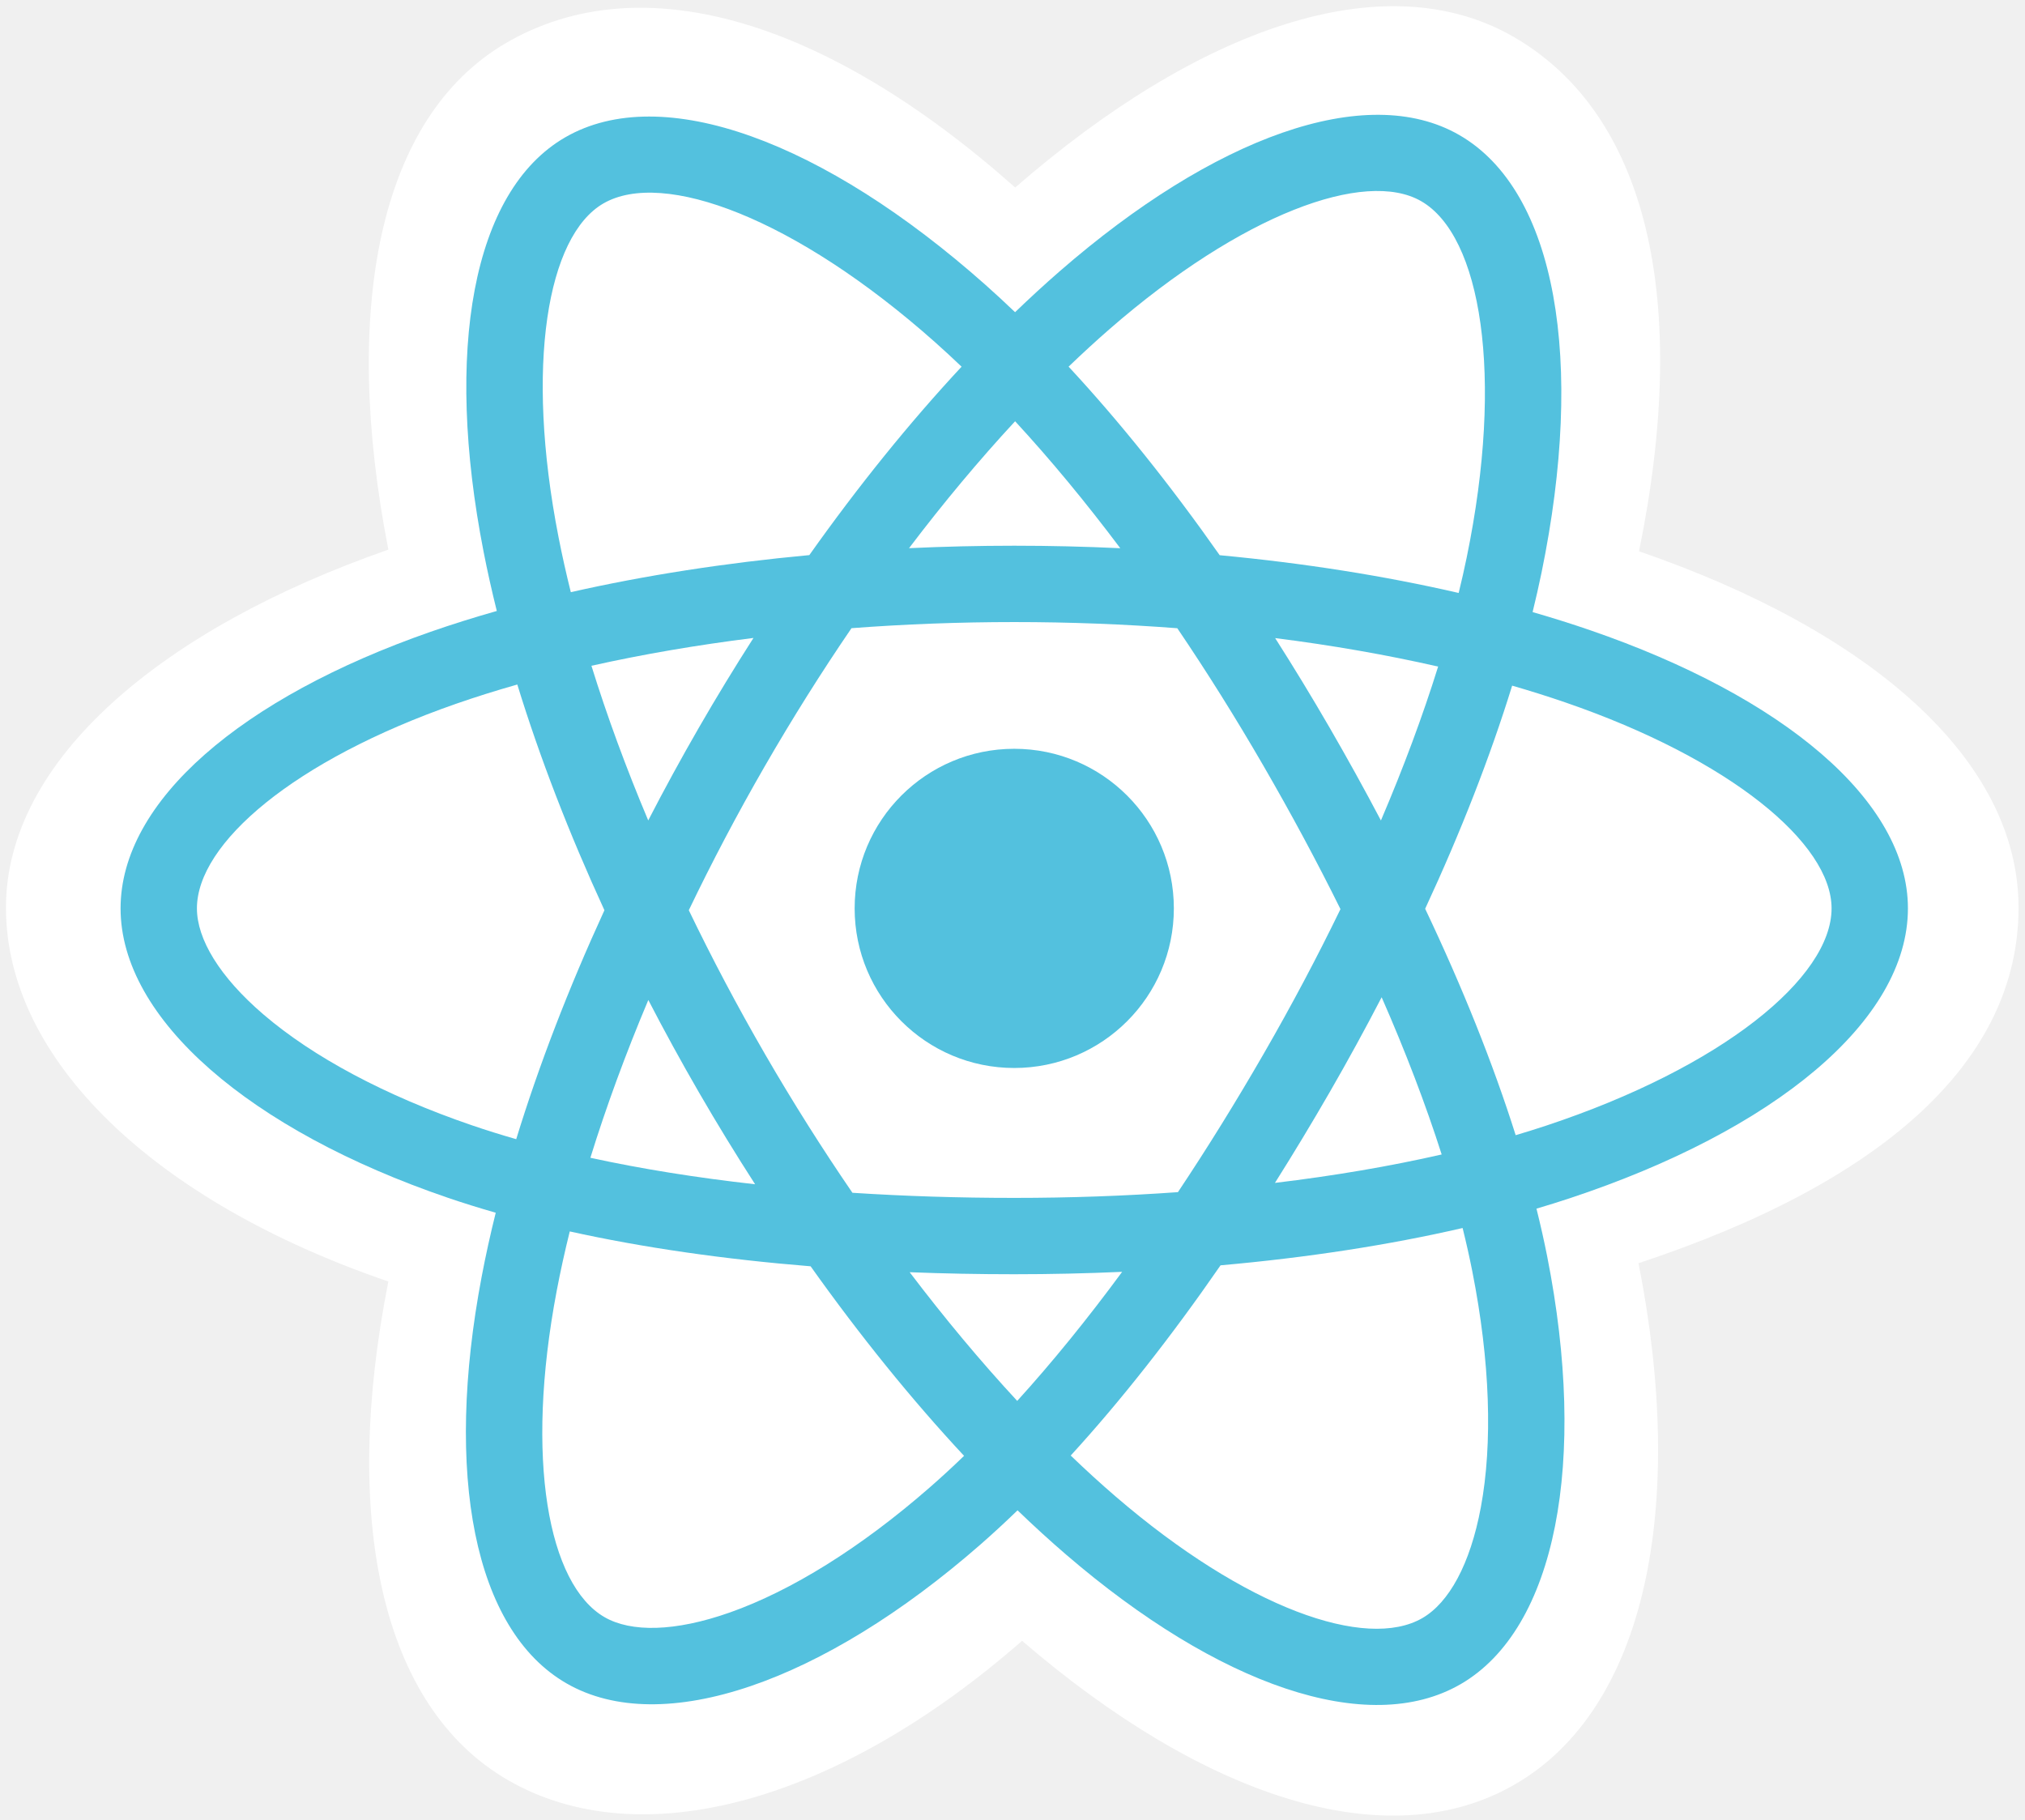
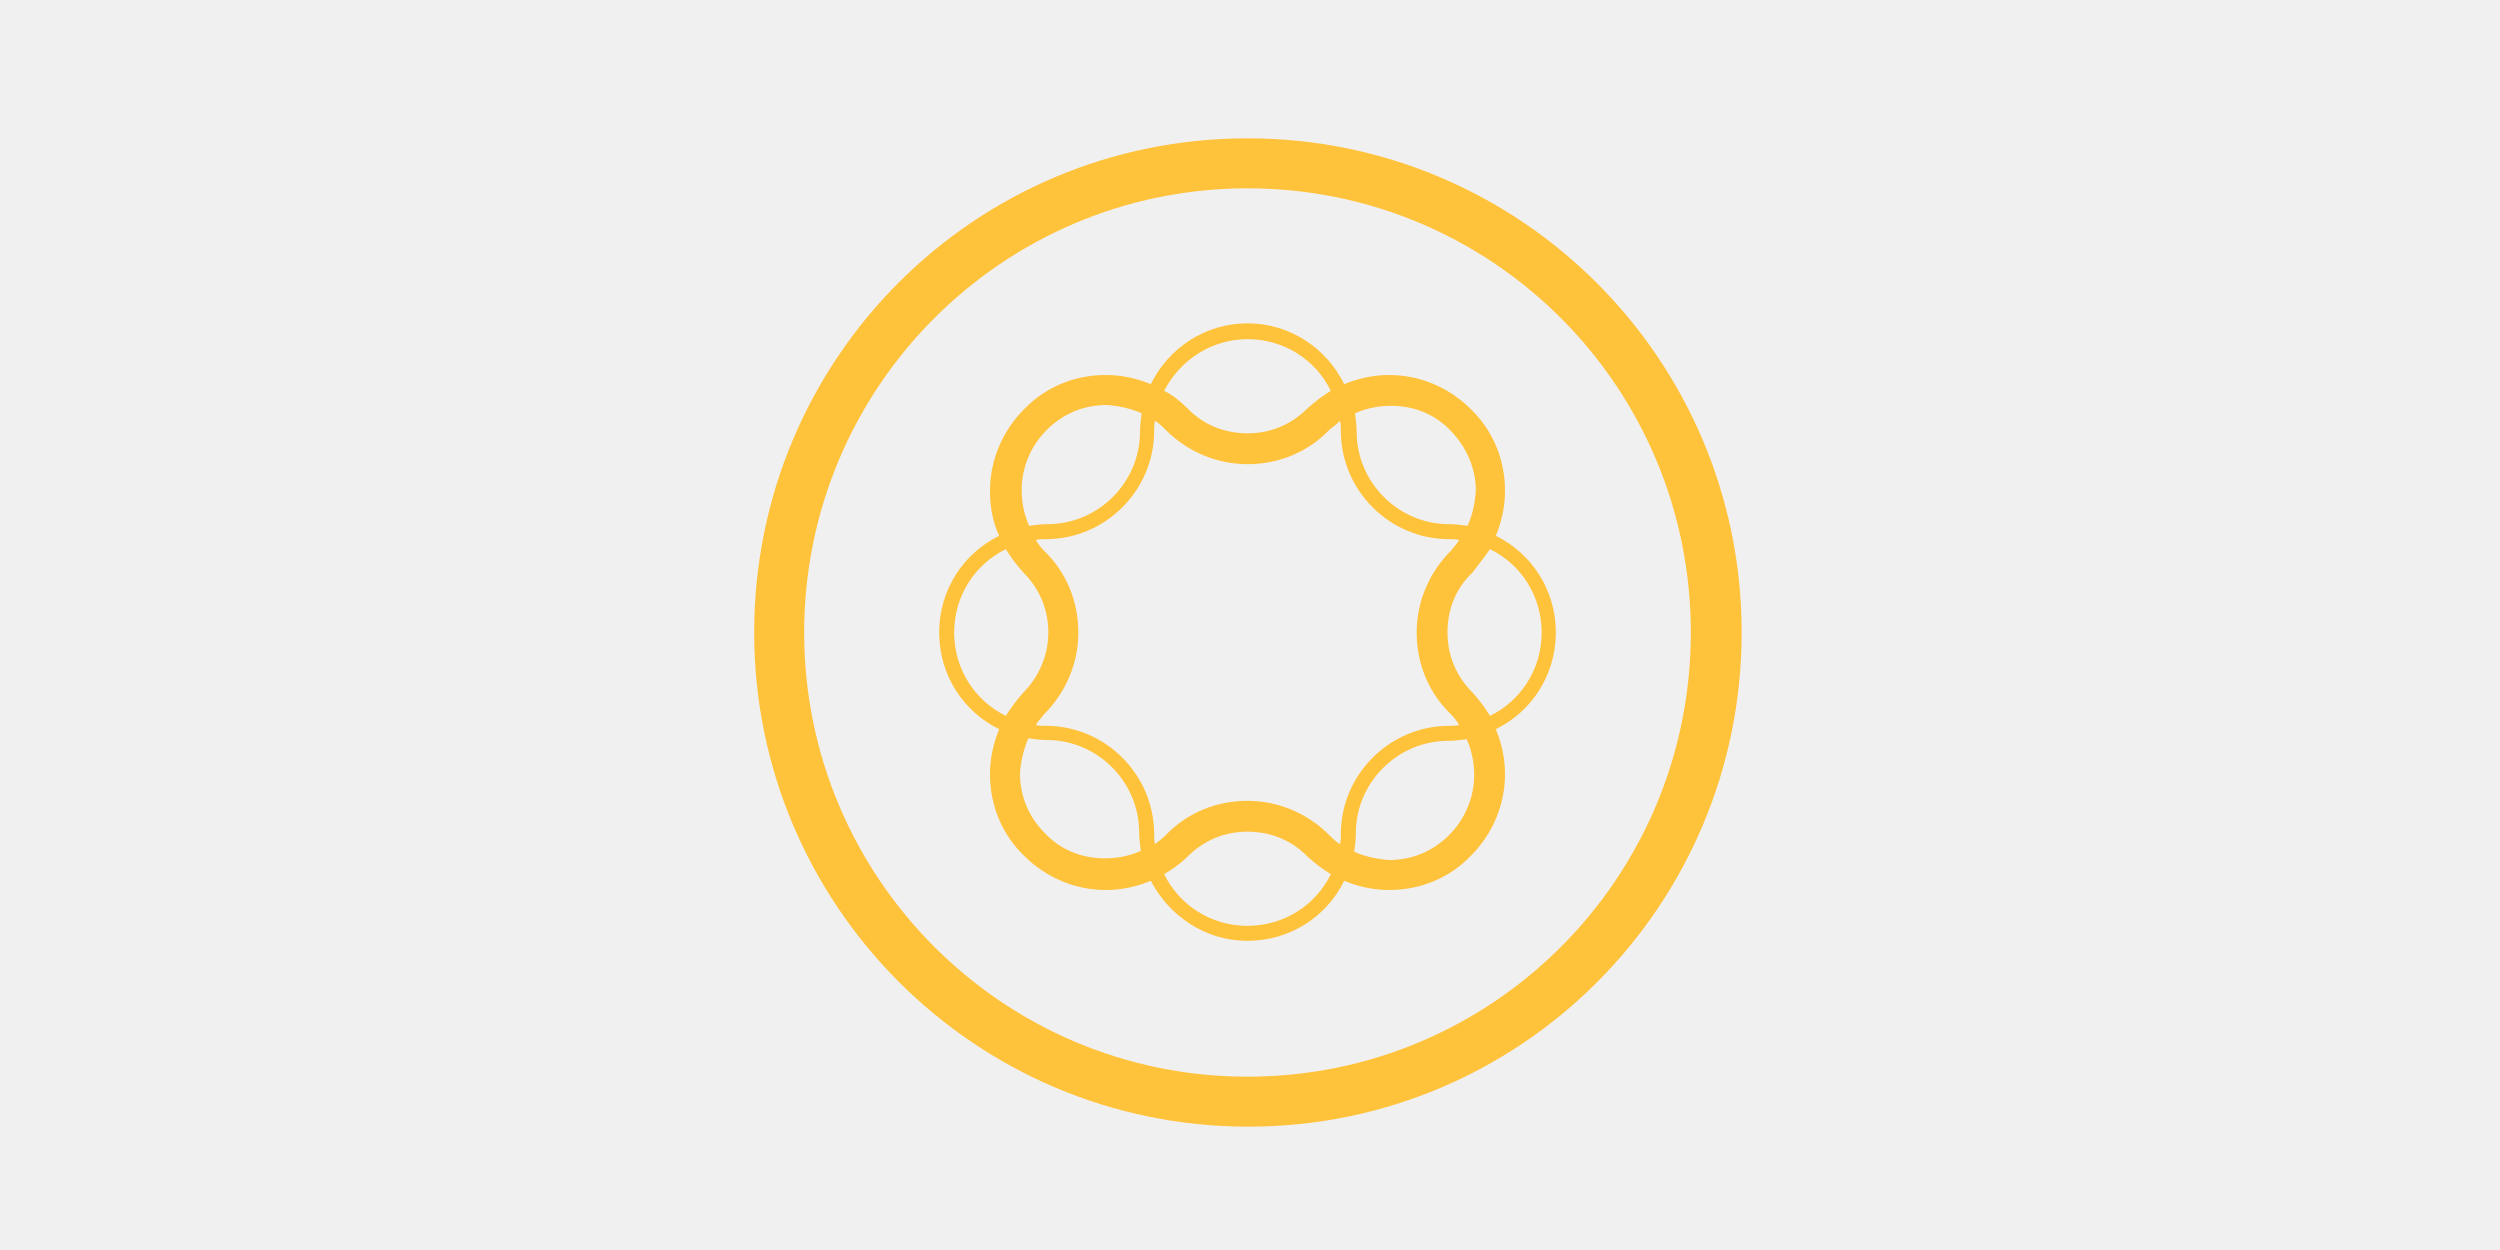
- <svg xmlns="http://www.w3.org/2000/svg" width="256px" height="230px" viewBox="0 0 256 230" version="1.1" preserveAspectRatio="xMidYMid">
-   <path d="M0.754,114.75 C0.754,133.965 19.517,151.902 49.097,162.013 C43.19,191.75 48.039,215.719 64.233,225.058 C80.878,234.657 105.676,228.013 129.213,207.439 C152.156,227.182 175.344,234.952 191.523,225.586 C208.152,215.959 213.21,190.365 207.14,159.699 C237.95,149.513 255.184,134.218 255.184,114.75 C255.184,95.981 236.387,79.744 207.205,69.698 C213.74,37.765 208.203,14.378 191.338,4.653 C175.079,-4.723 151.622,3.449 128.342,23.709 C104.123,2.205 80.897,-4.361 64.049,5.392 C47.806,14.795 43.171,39.199 49.097,69.487 C20.515,79.452 0.754,96.057 0.754,114.75 Z" fill="#FFFFFF" />
-   <path d="M201.025,79.674 C198.681,78.867 196.252,78.104 193.751,77.382 C194.162,75.704 194.539,74.049 194.875,72.421 C200.381,45.693 196.781,24.162 184.487,17.073 C172.7,10.275 153.422,17.363 133.952,34.306 C132.08,35.936 130.202,37.661 128.326,39.469 C127.075,38.273 125.827,37.117 124.582,36.011 C104.177,17.893 83.724,10.259 71.443,17.368 C59.667,24.185 56.179,44.427 61.136,69.757 C61.614,72.204 62.174,74.702 62.806,77.242 C59.912,78.064 57.117,78.94 54.443,79.872 C30.521,88.212 15.243,101.284 15.243,114.842 C15.243,128.846 31.644,142.891 56.561,151.408 C58.527,152.08 60.568,152.716 62.67,153.319 C61.988,156.066 61.394,158.759 60.896,161.385 C56.17,186.275 59.861,206.038 71.606,212.813 C83.737,219.808 104.097,212.618 123.923,195.288 C125.49,193.918 127.062,192.465 128.638,190.942 C130.68,192.909 132.719,194.77 134.746,196.515 C153.95,213.04 172.916,219.713 184.651,212.92 C196.77,205.904 200.709,184.673 195.595,158.842 C195.205,156.869 194.75,154.854 194.24,152.803 C195.67,152.38 197.073,151.944 198.442,151.49 C224.346,142.908 241.199,129.033 241.199,114.842 C241.199,101.235 225.429,88.075 201.025,79.674 L201.025,79.674 L201.025,79.674 Z" fill="#53C1DE" />
-   <path d="M195.406,142.328 C194.171,142.737 192.903,143.132 191.611,143.515 C188.751,134.462 184.892,124.835 180.169,114.89 C184.676,105.18 188.386,95.677 191.166,86.682 C193.477,87.351 195.721,88.057 197.883,88.801 C218.792,95.999 231.547,106.642 231.547,114.842 C231.547,123.577 217.772,134.917 195.406,142.328 L195.406,142.328 L195.406,142.328 Z M186.126,160.717 C188.387,172.139 188.71,182.466 187.212,190.539 C185.866,197.793 183.16,202.629 179.814,204.566 C172.693,208.688 157.465,203.33 141.042,189.198 C139.159,187.578 137.263,185.848 135.36,184.017 C141.727,177.054 148.09,168.959 154.301,159.968 C165.224,158.999 175.544,157.414 184.903,155.251 C185.364,157.11 185.773,158.934 186.126,160.717 L186.126,160.717 L186.126,160.717 Z M92.277,203.854 C85.319,206.311 79.778,206.381 76.429,204.45 C69.301,200.339 66.338,184.471 70.38,163.185 C70.843,160.747 71.394,158.243 72.029,155.683 C81.285,157.73 91.53,159.203 102.479,160.091 C108.731,168.888 115.278,176.974 121.876,184.055 C120.435,185.446 118.999,186.771 117.571,188.019 C108.804,195.683 100.019,201.119 92.277,203.854 L92.277,203.854 L92.277,203.854 Z M59.683,142.274 C48.665,138.508 39.566,133.614 33.329,128.273 C27.725,123.474 24.895,118.709 24.895,114.842 C24.895,106.615 37.162,96.12 57.621,88.987 C60.103,88.122 62.702,87.306 65.398,86.54 C68.226,95.737 71.935,105.353 76.411,115.077 C71.877,124.946 68.115,134.715 65.26,144.02 C63.338,143.468 61.475,142.886 59.683,142.274 L59.683,142.274 L59.683,142.274 Z M70.609,67.903 C66.362,46.201 69.182,29.83 76.279,25.722 C83.838,21.346 100.554,27.586 118.172,43.229 C119.298,44.229 120.429,45.276 121.563,46.358 C114.998,53.408 108.511,61.433 102.314,70.179 C91.687,71.164 81.515,72.746 72.162,74.865 C71.574,72.499 71.053,70.175 70.609,67.903 L70.609,67.903 L70.609,67.903 Z M168.076,91.971 C165.84,88.109 163.545,84.338 161.205,80.67 C168.414,81.582 175.322,82.792 181.808,84.272 C179.861,90.513 177.434,97.039 174.576,103.729 C172.527,99.838 170.359,95.914 168.076,91.971 L168.076,91.971 L168.076,91.971 Z M128.329,53.257 C132.781,58.08 137.24,63.466 141.626,69.309 C137.206,69.1 132.732,68.992 128.221,68.992 C123.753,68.992 119.312,69.098 114.92,69.303 C119.31,63.514 123.807,58.136 128.329,53.257 L128.329,53.257 L128.329,53.257 Z M88.327,92.037 C86.094,95.91 83.966,99.812 81.949,103.722 C79.138,97.055 76.733,90.5 74.769,84.17 C81.216,82.727 88.091,81.548 95.254,80.653 C92.881,84.355 90.567,88.153 88.327,92.037 L88.327,92.037 L88.327,92.037 Z M95.46,149.72 C88.059,148.894 81.081,147.775 74.636,146.372 C76.631,139.93 79.089,133.234 81.96,126.424 C83.982,130.331 86.119,134.234 88.366,138.116 L88.366,138.116 C90.655,142.07 93.026,145.943 95.46,149.72 L95.46,149.72 L95.46,149.72 Z M128.596,177.109 C124.021,172.172 119.458,166.712 115.001,160.839 C119.327,161.009 123.738,161.095 128.221,161.095 C132.827,161.095 137.38,160.992 141.861,160.792 C137.461,166.771 133.018,172.24 128.596,177.109 L128.596,177.109 L128.596,177.109 Z M174.668,126.077 C177.689,132.961 180.234,139.621 182.256,145.954 C175.704,147.449 168.631,148.653 161.178,149.547 C163.524,145.83 165.839,141.995 168.115,138.049 C170.416,134.058 172.602,130.06 174.668,126.077 L174.668,126.077 L174.668,126.077 Z M159.753,133.227 C156.221,139.351 152.595,145.198 148.914,150.716 C142.209,151.196 135.281,151.443 128.221,151.443 C121.19,151.443 114.35,151.224 107.763,150.797 C103.934,145.206 100.229,139.342 96.719,133.28 L96.72,133.28 C93.219,127.234 89.998,121.137 87.079,115.074 C89.997,108.997 93.21,102.893 96.69,96.858 L96.69,96.86 C100.179,90.809 103.852,84.973 107.646,79.418 C114.366,78.91 121.257,78.644 128.221,78.644 L128.221,78.644 C135.217,78.644 142.116,78.912 148.834,79.424 C152.571,84.939 156.218,90.756 159.721,96.807 C163.264,102.927 166.519,108.99 169.462,114.937 C166.528,120.986 163.281,127.11 159.753,133.227 L159.753,133.227 L159.753,133.227 Z M179.666,25.435 C187.232,29.799 190.175,47.396 185.421,70.473 C185.118,71.945 184.776,73.445 184.405,74.965 C175.031,72.802 164.851,71.192 154.193,70.192 C147.984,61.351 141.551,53.313 135.092,46.354 C136.829,44.684 138.563,43.091 140.289,41.588 C156.971,27.07 172.562,21.339 179.666,25.435 L179.666,25.435 L179.666,25.435 Z" fill="#FFFFFF" />
-   <path d="M128.221,94.665 C139.365,94.665 148.398,103.699 148.398,114.842 C148.398,125.986 139.365,135.02 128.221,135.02 C117.078,135.02 108.044,125.986 108.044,114.842 C108.044,103.699 117.078,94.665 128.221,94.665" fill="#53C1DE" />
+ <svg xmlns="http://www.w3.org/2000/svg" version="1.1" id="Layer_1" x="0px" y="0px" viewBox="0 0 300 150" style="enable-background:new 0 0 300 150;" xml:space="preserve">
+   <style type="text/css">
+ 	.st0{fill:#FFC23B;}
+ </style>
+   <path class="st0" d="M90.5,75.9c0,32.7,26.5,59.3,59.3,59.3S209,108.6,209,75.9s-26.5-59.3-59.3-59.3S90.5,43.1,90.5,75.9z   M96.5,75.9c0-29.4,23.8-53.3,53.2-53.3s53.2,23.8,53.2,53.3s-23.8,53.3-53.2,53.3S96.5,105.3,96.5,75.9z" />
+   <path class="st0" d="M149.7,40.7c4.4,0,8.2,2.5,10,6.2c-1,0.6-1.9,1.3-2.8,2.1c-2,2-4.5,3-7.2,3c-2.7,0-5.3-1-7.2-3  c-0.9-0.9-1.8-1.6-2.8-2.1C141.6,43.2,145.4,40.7,149.7,40.7z M160.8,50.5c0.1,0.4,0.1,0.8,0.1,1.2c0,7.1,5.8,13,13,13  c0.4,0,0.8,0,1.2,0.1c-0.3,0.5-0.7,0.9-1,1.3c-2.6,2.6-4.1,6.1-4.1,9.8c0,3.7,1.4,7.2,4.1,9.8c0.4,0.4,0.7,0.8,1,1.3  c-0.4,0.1-0.8,0.1-1.2,0.1c-7.1,0-13,5.8-13,13c0,0.4,0,0.8-0.1,1.2c-0.5-0.3-0.9-0.7-1.3-1.1c-2.6-2.6-6.1-4.1-9.8-4.1  s-7.2,1.4-9.8,4.1c-0.4,0.4-0.8,0.7-1.3,1.1c-0.1-0.4-0.1-0.8-0.1-1.2c0-7.1-5.8-13-13-13c-0.4,0-0.8,0-1.2-0.1  c0.3-0.5,0.7-0.9,1-1.3c2.6-2.6,4.1-6.1,4.1-9.8c0-3.7-1.4-7.2-4.1-9.8c-0.4-0.4-0.7-0.8-1-1.3c0.4-0.1,0.8-0.1,1.2-0.1  c7.1,0,13-5.8,13-13c0-0.4,0-0.8,0.1-1.2c0.5,0.3,0.9,0.7,1.3,1.1c2.6,2.6,6.1,4.1,9.8,4.1s7.2-1.4,9.8-4.1  C160,51.2,160.4,50.9,160.8,50.5z M178.8,65.9c3.7,1.8,6.2,5.6,6.2,10c0,4.4-2.5,8.2-6.2,10c-0.6-1-1.3-1.9-2.1-2.8  c-2-2-3-4.5-3-7.2c0-2.8,1-5.3,3-7.2C177.4,67.8,178.1,66.9,178.8,65.9z M159.7,104.9c-1.8,3.7-5.6,6.2-10,6.2  c-4.4,0-8.2-2.5-10-6.2c1-0.6,2-1.3,2.8-2.1c2-2,4.5-3,7.2-3c2.7,0,5.3,1,7.2,3C157.8,103.6,158.7,104.3,159.7,104.9z M120.7,85.9  c-3.7-1.8-6.2-5.6-6.2-10c0-4.4,2.5-8.2,6.2-10c0.6,1,1.3,1.9,2.1,2.8c2,2,3,4.5,3,7.2s-1.1,5.3-3,7.2  C122.1,83.9,121.4,84.8,120.7,85.9z M149.7,112.9c5.1,0,9.5-2.9,11.6-7.2c1.7,0.7,3.5,1.1,5.4,1.1c3.7,0,7.2-1.4,9.8-4.1  c2.6-2.6,4.1-6.1,4.1-9.8c0-1.9-0.4-3.7-1.1-5.4c4.3-2.1,7.2-6.5,7.2-11.6s-2.9-9.5-7.2-11.6c0.7-1.7,1.1-3.5,1.1-5.4  c0-3.7-1.4-7.2-4.1-9.8c-2.6-2.6-6.1-4.1-9.8-4.1c-1.9,0-3.7,0.4-5.4,1.1c-2.1-4.3-6.5-7.3-11.6-7.3c-5.1,0-9.5,3-11.6,7.3  c-1.7-0.7-3.5-1.1-5.4-1.1c-3.7,0-7.2,1.4-9.8,4.1c-2.6,2.6-4.1,6.1-4.1,9.8c0,1.9,0.3,3.7,1.1,5.4c-4.3,2.1-7.2,6.5-7.2,11.6  s2.9,9.5,7.2,11.6c-0.7,1.7-1.1,3.5-1.1,5.4c0,3.7,1.4,7.2,4.1,9.8c2.6,2.6,6.1,4.1,9.8,4.1c1.9,0,3.7-0.4,5.4-1.1  C140.3,109.9,144.6,112.9,149.7,112.9z M162.5,102.2c0.1-0.7,0.2-1.4,0.2-2.2c0-6.1,5-11.1,11.1-11.1c0.7,0,1.5-0.1,2.2-0.2  c0.6,1.3,0.9,2.8,0.9,4.3c0,2.7-1.1,5.3-3,7.2c-2,2-4.5,3-7.2,3C165.3,103.1,163.8,102.8,162.5,102.2z M176.1,63.1  c-0.7-0.1-1.5-0.2-2.2-0.2c-6.1,0-11.1-5-11.1-11.1c0-0.7-0.1-1.5-0.2-2.2c1.3-0.6,2.8-0.9,4.3-0.9c2.8,0,5.3,1,7.2,3  c1.9,2,3,4.5,3,7.2C177,60.4,176.7,61.8,176.1,63.1z M137,49.6c-0.1,0.7-0.2,1.5-0.2,2.2c0,6.1-5,11.1-11.1,11.1  c-0.7,0-1.5,0.1-2.2,0.2c-0.6-1.3-0.9-2.8-0.9-4.3c0-2.7,1.1-5.3,3-7.2c2-2,4.5-3,7.2-3C134.2,48.7,135.7,49,137,49.6z M123.4,88.6  c0.7,0.1,1.4,0.2,2.2,0.2c6.1,0,11.1,5,11.1,11.1c0,0.7,0.1,1.5,0.2,2.2c-1.3,0.6-2.8,0.9-4.3,0.9c-2.8,0-5.3-1-7.2-3  c-2-2-3-4.5-3-7.2C122.5,91.4,122.8,90,123.4,88.6z" />
</svg>
